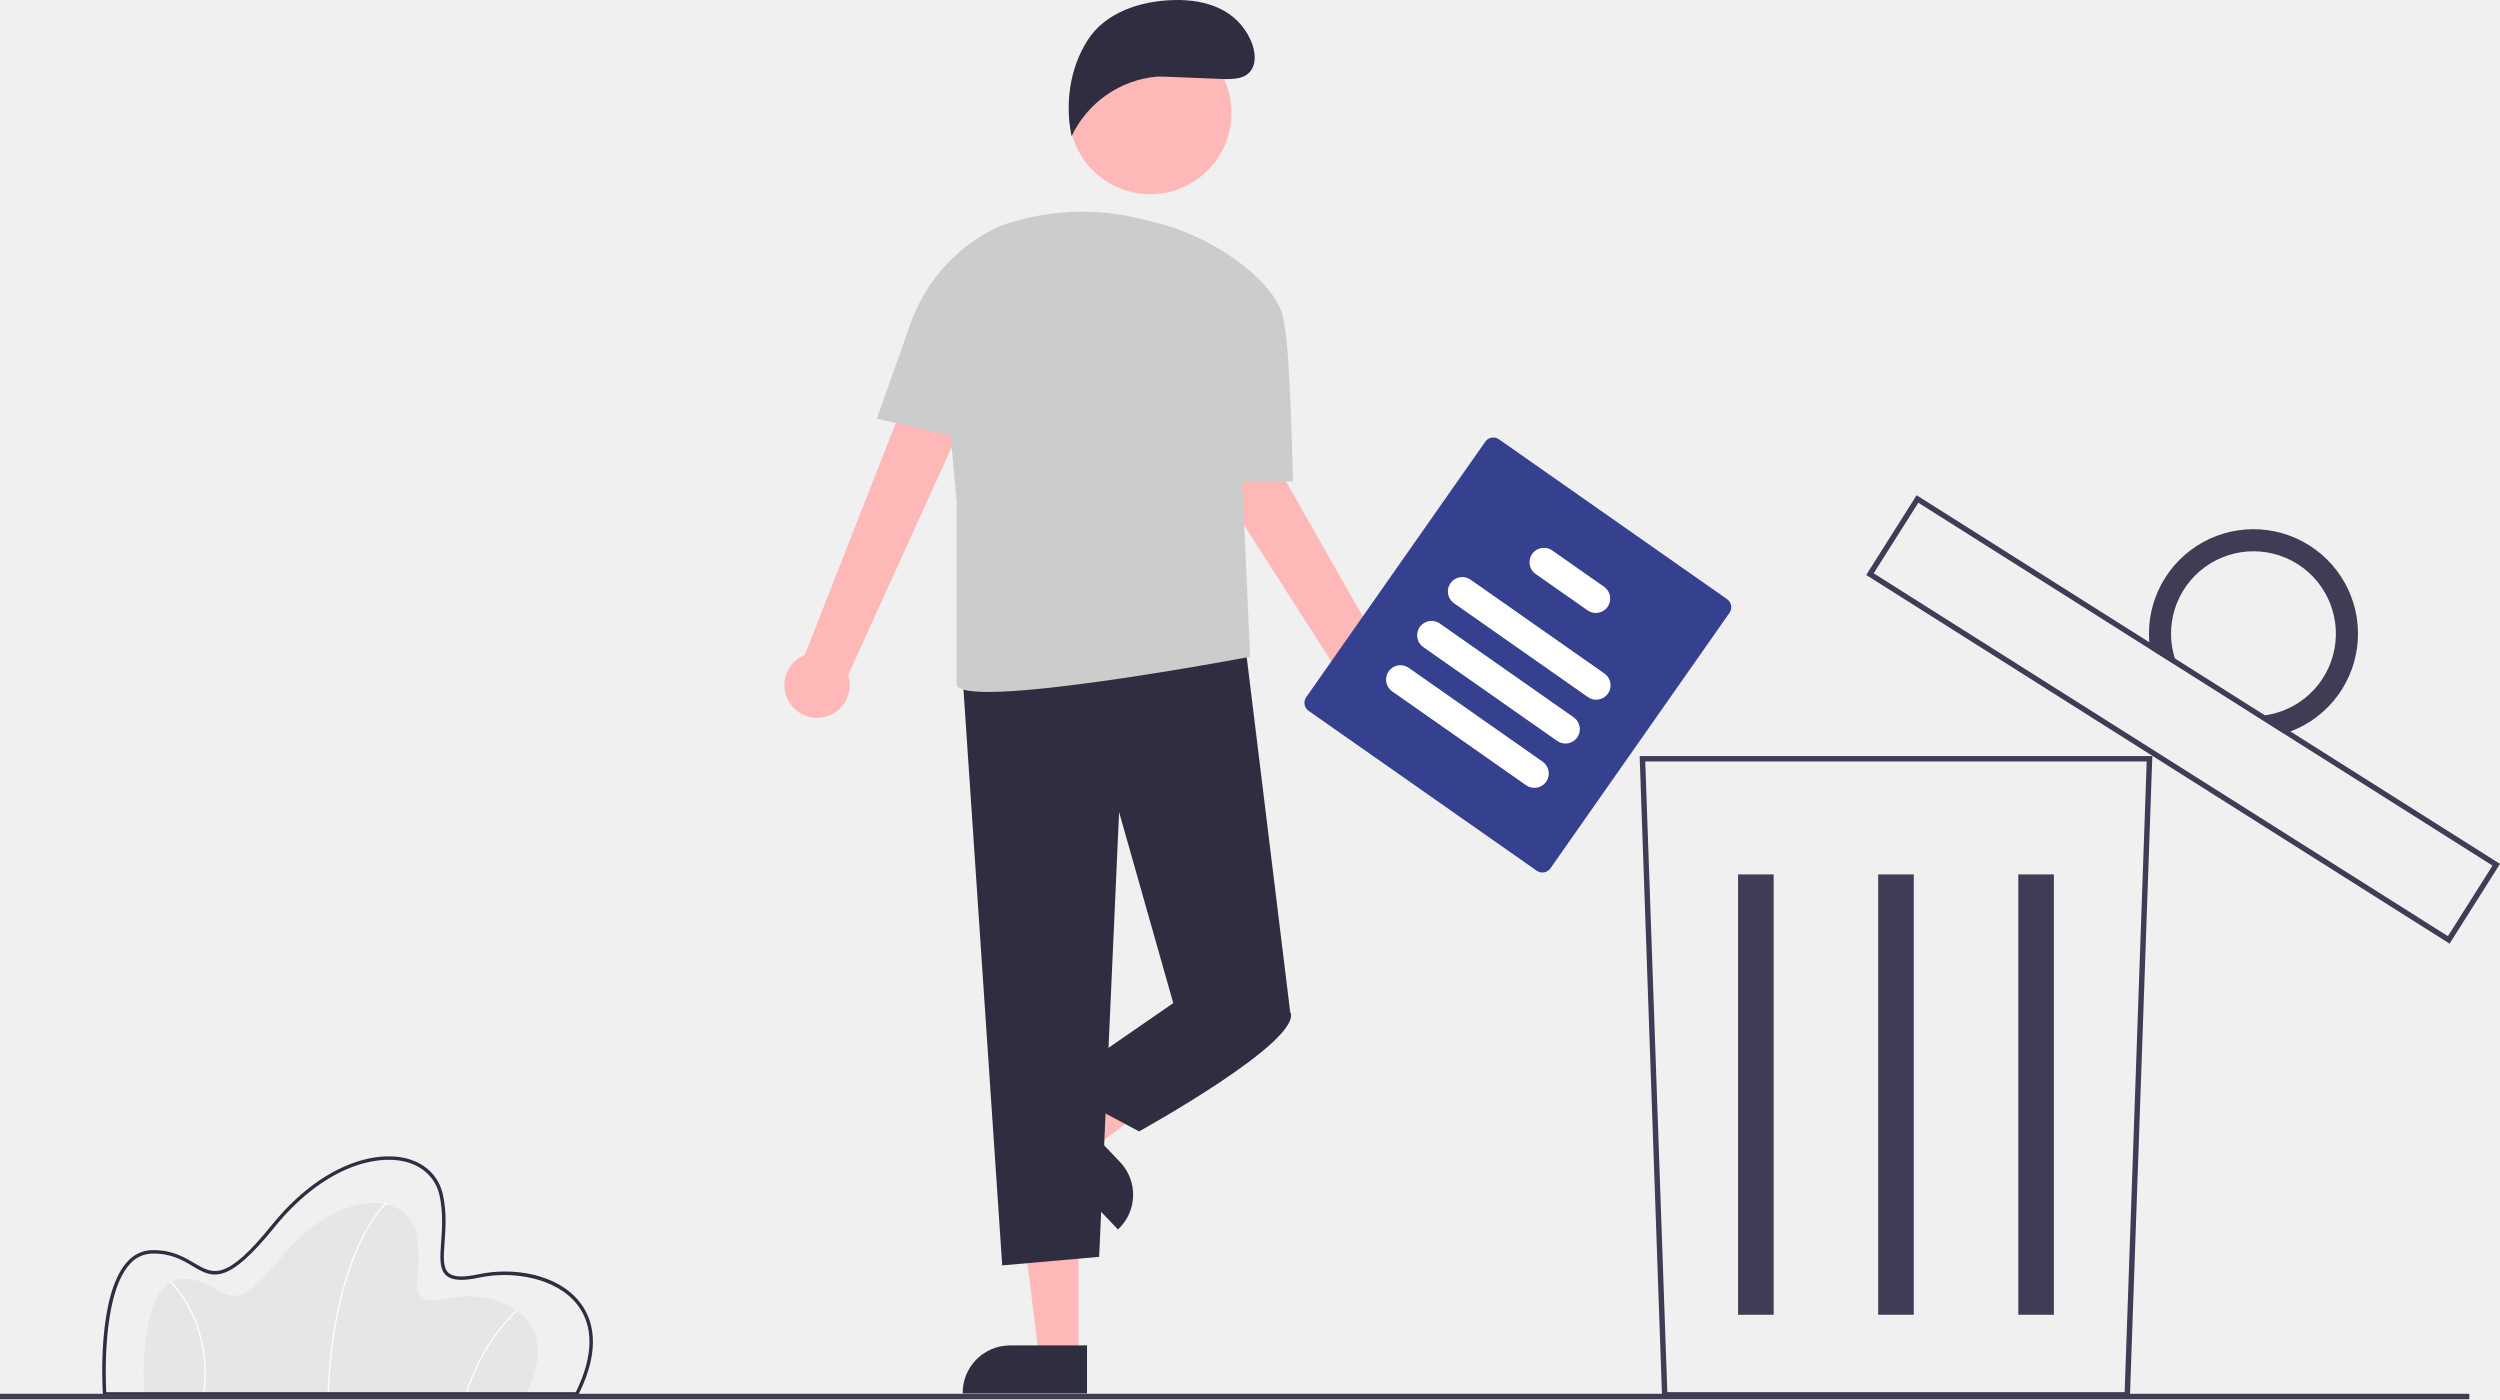
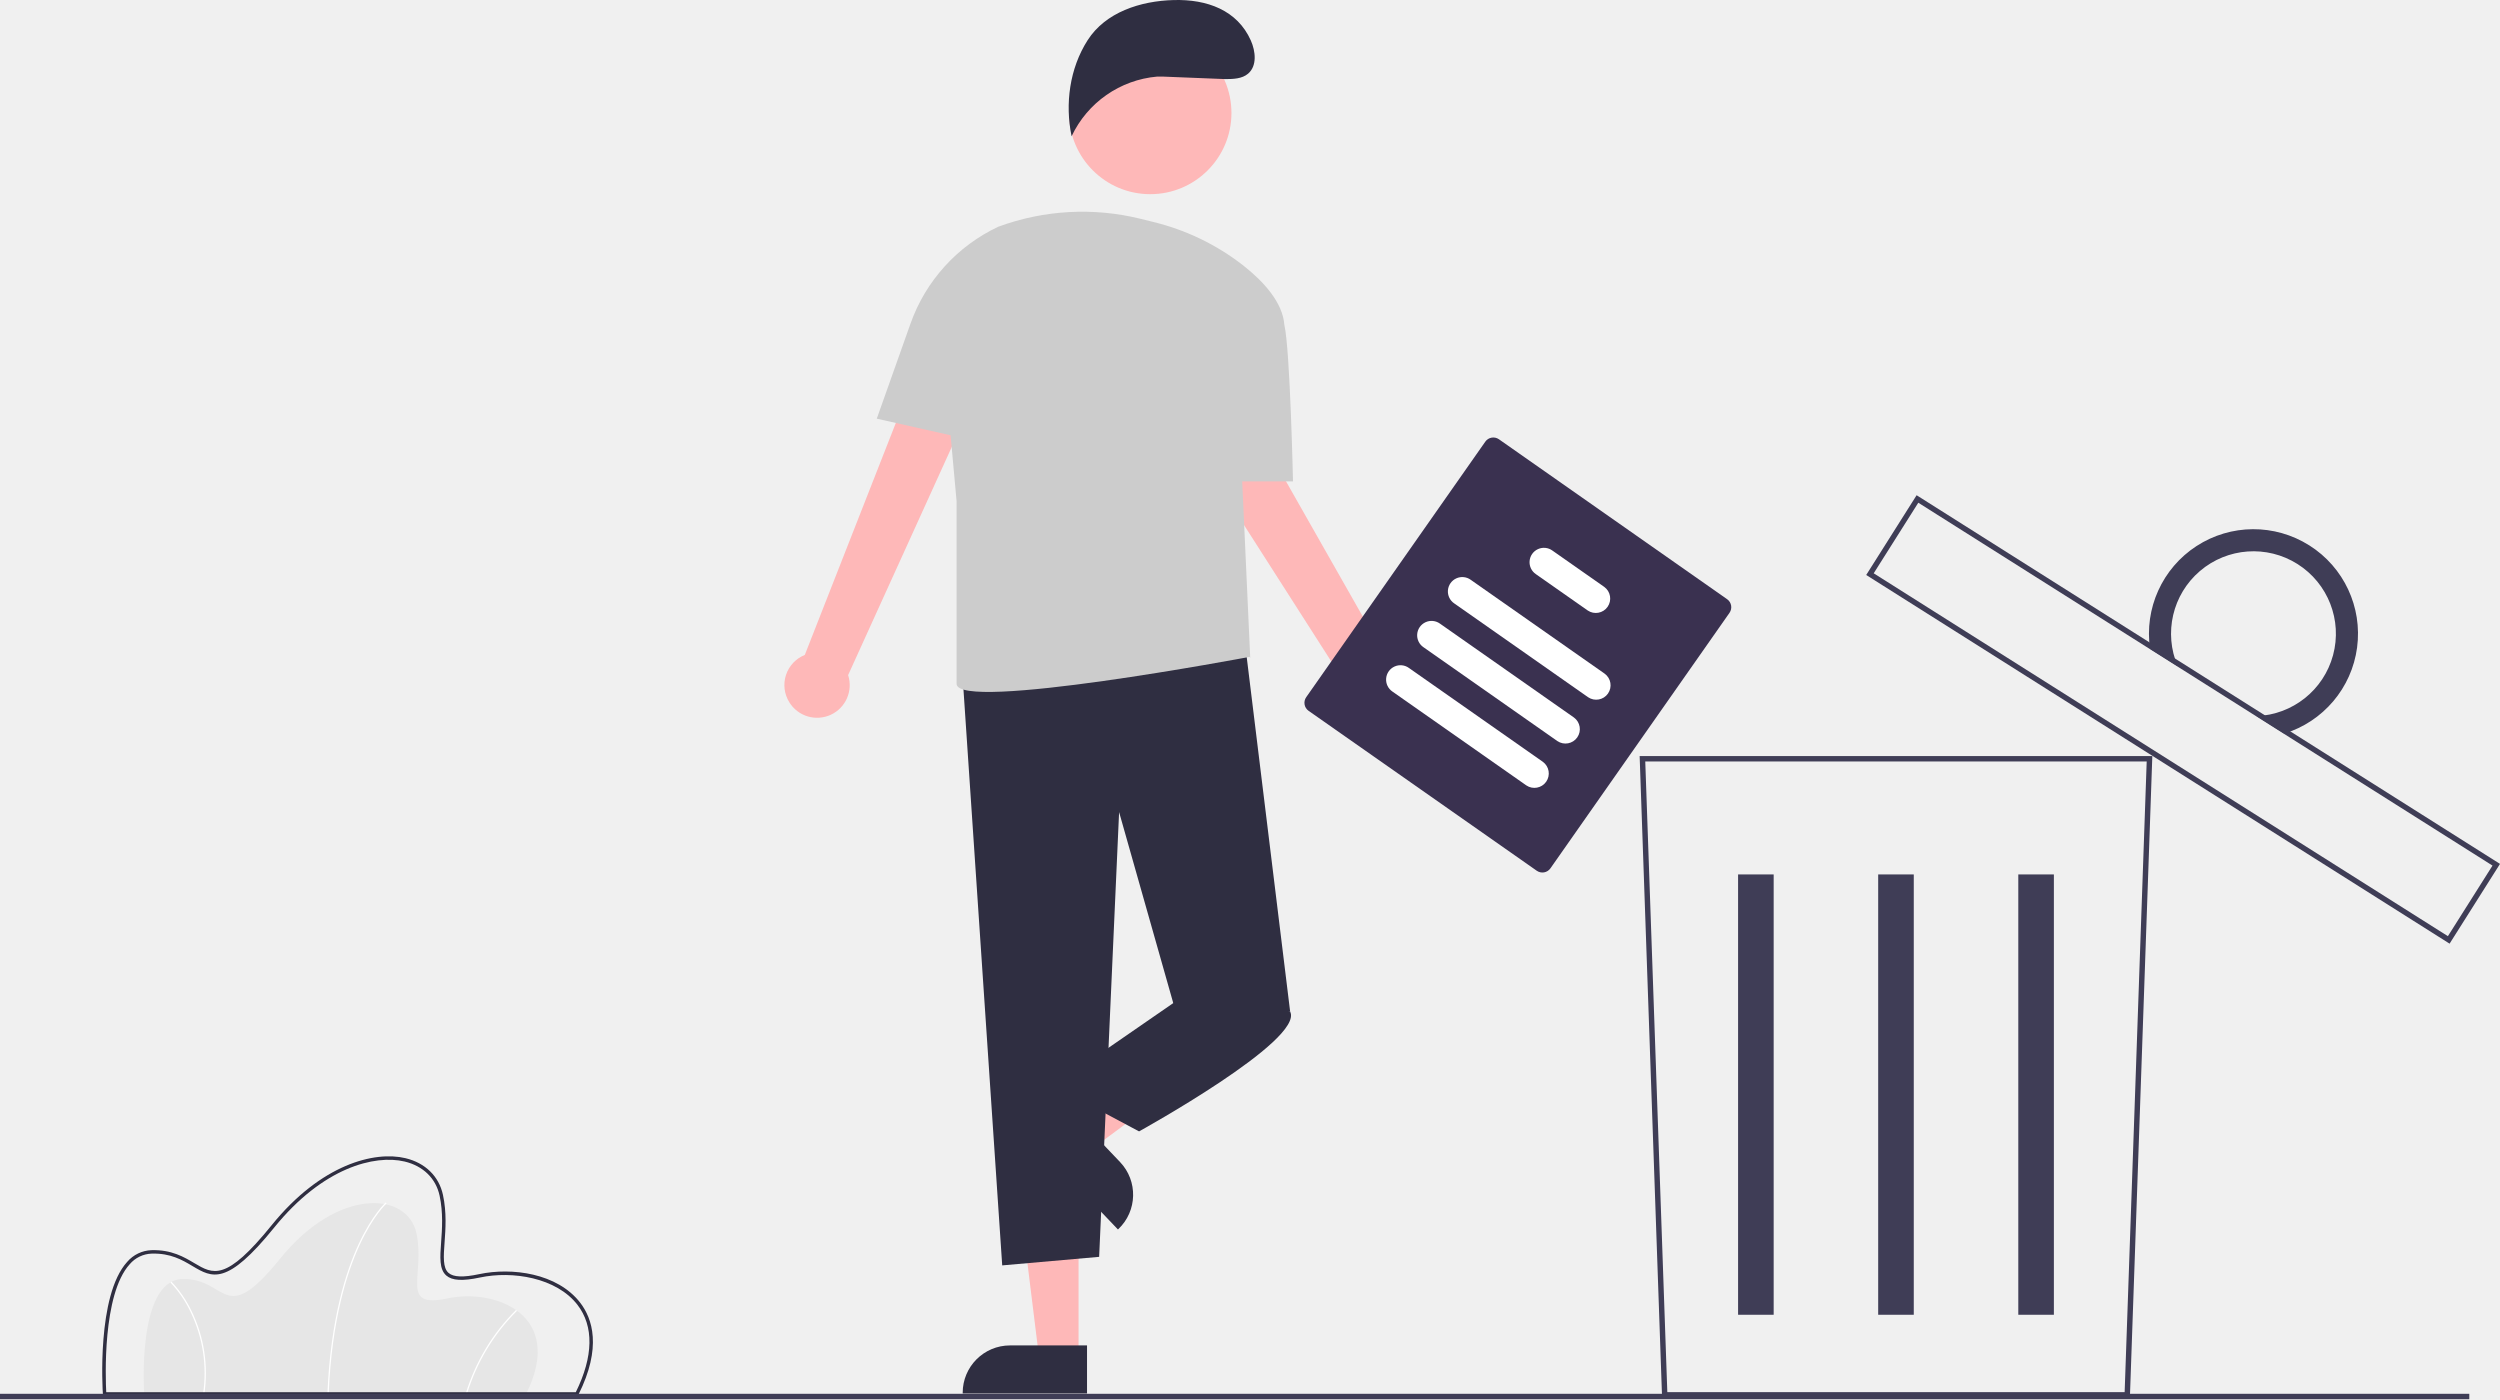
<svg xmlns="http://www.w3.org/2000/svg" data-name="Layer 1" width="920.304" height="515.087" viewBox="0 0 920.304 515.087">
-   <path id="a935b196-91fc-4d65-bd04-49275a33d175-2651" data-name="Path 1" d="M333.527,705.582h-140.6s-2.85-41.8,14.012-42.275,14.962,18.525,36.1-7.6,46.787-24.7,50.112-9.262-6.412,27.787,11.4,23.987S348.014,676.607,333.527,705.582Z" transform="translate(-139.8479 -192.4567)" fill="#e6e6e6" />
-   <path id="af9a6d89-7824-4af5-a475-6980c18ad0f3-2652" data-name="Path 2" d="M260.854,705.592l-.475-.019c1.107-27.52,6.87-45.2,11.511-55.19,5.038-10.844,9.893-15.234,9.942-15.277l.316.355c-.048.043-4.846,4.389-9.844,15.16C267.689,660.565,261.957,678.175,260.854,705.592Z" transform="translate(-139.8479 -192.4567)" fill="#fff" />
-   <path id="ae138407-70d7-43ff-b006-9d3240c337f6-2653" data-name="Path 3" d="M311.74,705.648l-.456-.133a73.682,73.682,0,0,1,18.551-30.863l.319.352A73.183,73.183,0,0,0,311.74,705.648Z" transform="translate(-139.8479 -192.4567)" fill="#fff" />
-   <path id="a7d931fe-d47e-4aa5-ae01-a0d26a3448cc-2654" data-name="Path 4" d="M215.073,705.615l-.471-.065a51.732,51.732,0,0,0-4.653-30.238,41.633,41.633,0,0,0-7.34-10.716l.329-.343a42.155,42.155,0,0,1,7.441,10.848A52.206,52.206,0,0,1,215.073,705.615Z" transform="translate(-139.8479 -192.4567)" fill="#fff" />
-   <path id="b274f1e0-b558-44b1-a0b2-dcd77bbddb14-2655" data-name="Path 5" d="M352.608,706.217h-174.845l-.04-.592c-.1-1.473-2.331-36.228,8.93-48.629a12.334,12.334,0,0,1,9.013-4.325c7.34-.209,11.953,2.541,15.674,4.747,7.013,4.16,11.645,6.909,28.49-13.91,18.247-22.553,37.936-27.406,49.254-24.708,7.313,1.744,12.353,6.671,13.828,13.52,1.4,6.485.952,12.578.594,17.475-.383,5.239-.685,9.376,1.467,11.252,1.8,1.565,5.381,1.707,11.281.448,12-2.56,28.748-.37,37.153,10.491,4.522,5.843,8.085,16.463-.623,33.88Zm-173.652-1.271h172.865c6.489-13.165,6.692-24.287.581-32.182-7.711-9.963-23.888-12.585-35.883-10.026-6.411,1.368-10.23,1.142-12.381-.732-2.631-2.292-2.308-6.71-1.9-12.3.352-4.815.789-10.808-.569-17.115-1.368-6.351-6.063-10.926-12.881-12.551-10.957-2.614-30.1,2.177-47.971,24.27-17.534,21.672-22.817,18.54-30.126,14.2-3.767-2.234-8.043-4.767-14.99-4.57a11.109,11.109,0,0,0-8.108,3.909c-10.118,11.146-8.884,42.398-8.636,47.097Z" transform="translate(-139.8479 -192.4567)" fill="#2f2e41" />
-   <path id="bca7d782-7e31-494e-97b0-f49b8df7894d-2656" data-name="Path 8" d="M923.908,706.923h-172.216l-.033-.965-8.223-235.18h188.727Zm-170.284-2h168.352l8.117-232.145h-184.587Z" transform="translate(-139.8479 -192.4567)" fill="#3f3d56" />
+   <path id="a935b196-91fc-4d65-bd04-49275a33d175-1719" data-name="Path 1" d="M333.527,705.582h-140.6s-2.85-41.8,14.012-42.275,14.962,18.525,36.1-7.6,46.787-24.7,50.112-9.262-6.412,27.787,11.4,23.987S348.014,676.607,333.527,705.582Z" transform="translate(-139.8479 -192.4567)" fill="#e6e6e6" />
+   <path id="af9a6d89-7824-4af5-a475-6980c18ad0f3-1720" data-name="Path 2" d="M260.854,705.592l-.475-.019c1.107-27.52,6.87-45.2,11.511-55.19,5.038-10.844,9.893-15.234,9.942-15.277l.316.355c-.048.043-4.846,4.389-9.844,15.16C267.689,660.565,261.957,678.175,260.854,705.592Z" transform="translate(-139.8479 -192.4567)" fill="#fff" />
+   <path id="ae138407-70d7-43ff-b006-9d3240c337f6-1721" data-name="Path 3" d="M311.74,705.648l-.456-.133a73.682,73.682,0,0,1,18.551-30.863l.319.352A73.183,73.183,0,0,0,311.74,705.648Z" transform="translate(-139.8479 -192.4567)" fill="#fff" />
+   <path id="a7d931fe-d47e-4aa5-ae01-a0d26a3448cc-1722" data-name="Path 4" d="M215.073,705.615l-.471-.065a51.732,51.732,0,0,0-4.653-30.238,41.633,41.633,0,0,0-7.34-10.716l.329-.343a42.155,42.155,0,0,1,7.441,10.848A52.206,52.206,0,0,1,215.073,705.615Z" transform="translate(-139.8479 -192.4567)" fill="#fff" />
+   <path id="b274f1e0-b558-44b1-a0b2-dcd77bbddb14-1723" data-name="Path 5" d="M352.608,706.217h-174.845l-.04-.592c-.1-1.473-2.331-36.228,8.93-48.629a12.334,12.334,0,0,1,9.013-4.325c7.34-.209,11.953,2.541,15.674,4.747,7.013,4.16,11.645,6.909,28.49-13.91,18.247-22.553,37.936-27.406,49.254-24.708,7.313,1.744,12.353,6.671,13.828,13.52,1.4,6.485.952,12.578.594,17.475-.383,5.239-.685,9.376,1.467,11.252,1.8,1.565,5.381,1.707,11.281.448,12-2.56,28.748-.37,37.153,10.491,4.522,5.843,8.085,16.463-.623,33.88Zm-173.652-1.271h172.865c6.489-13.165,6.692-24.287.581-32.182-7.711-9.963-23.888-12.585-35.883-10.026-6.411,1.368-10.23,1.142-12.381-.732-2.631-2.292-2.308-6.71-1.9-12.3.352-4.815.789-10.808-.569-17.115-1.368-6.351-6.063-10.926-12.881-12.551-10.957-2.614-30.1,2.177-47.971,24.27-17.534,21.672-22.817,18.54-30.126,14.2-3.767-2.234-8.043-4.767-14.99-4.57a11.109,11.109,0,0,0-8.108,3.909c-10.118,11.146-8.884,42.398-8.636,47.097Z" transform="translate(-139.8479 -192.4567)" fill="#2f2e41" />
+   <path id="bca7d782-7e31-494e-97b0-f49b8df7894d-1724" data-name="Path 8" d="M923.908,706.923h-172.216l-.033-.965-8.223-235.18h188.727Zm-170.284-2h168.352l8.117-232.145h-184.587Z" transform="translate(-139.8479 -192.4567)" fill="#3f3d56" />
  <g id="e7d5632f-8461-4dcf-9cd9-df8e3f64d5e2" data-name="Group 1">
    <rect id="ad932c98-7027-4b28-8e73-a76d8a4136e0" data-name="Rectangle 17" x="639.826" y="321.897" width="13.099" height="162.097" fill="#3f3d56" />
    <rect id="ae1e5d8b-7977-4a56-a24c-fbb057f76b38" data-name="Rectangle 18" x="691.402" y="321.897" width="13.099" height="162.097" fill="#3f3d56" />
    <rect id="bffa0855-fc38-45cc-9e39-6daa1d3e4103" data-name="Rectangle 19" x="742.978" y="321.897" width="13.099" height="162.097" fill="#3f3d56" />
  </g>
  <path d="M1041.597,539.839l-.846-.534L826.838,404.122l18.556-29.362.846.534,213.913,135.183Zm-212-136.339,211.377,133.58,16.418-25.979-211.376-133.581Z" transform="translate(-139.8479 -192.4567)" fill="#3f3d56" />
-   <path id="b31113e7-cae2-4653-b248-af5e4acb0a6c-2657" data-name="Path 10" d="M989.95,393.226a38.459,38.459,0,0,0-58.62,38.07l10.2,6.446a30.344,30.344,0,1,1,28.98,18.321l10.2,6.446a38.459,38.459,0,0,0,9.249-69.283Z" transform="translate(-139.8479 -192.4567)" fill="#3f3d56" />
+   <path id="b31113e7-cae2-4653-b248-af5e4acb0a6c-1725" data-name="Path 10" d="M989.95,393.226a38.459,38.459,0,0,0-58.62,38.07l10.2,6.446a30.344,30.344,0,1,1,28.98,18.321l10.2,6.446a38.459,38.459,0,0,0,9.249-69.283Z" transform="translate(-139.8479 -192.4567)" fill="#3f3d56" />
  <rect id="bbfb7505-c422-4cd7-b125-b9dee40ff3b1" data-name="Rectangle 21" y="513.087" width="909" height="2" fill="#3f3d56" />
  <g id="b91459ce-423d-4e92-a857-d0ba85dc07c7" data-name="Group 6">
-     <path id="bc369f15-2cd9-428d-9eec-3a8fd8cc1bba-2658" data-name="Path 111" d="M536.885,691.896h-14.564l-6.932-56.174h21.5Z" transform="translate(-139.8479 -192.4567)" fill="#feb8b8" />
-     <path id="fafca8b8-1a63-4513-a3fa-e64917847011-2659" data-name="Path 112" d="M494.234,705.418h45.771v-17.684h-28.332a17.439,17.439,0,0,0-17.439,17.439h0Z" transform="translate(-139.8479 -192.4567)" fill="#2f2e41" />
-     <path id="a38ea43e-f1b1-406e-84c8-61e7480f01b4-2660" data-name="Path 113" d="M531.766,604.851l10.046,10.545,45.452-33.727-14.826-15.563Z" transform="translate(-139.8479 -192.4567)" fill="#feb8b8" />
-     <path id="b5ba90e2-8a51-4a77-95c4-5b486c8770ec-2661" data-name="Path 114" d="M552.161,620.227l-19.549-20.512-12.803,12.202,31.582,33.138.177-.169a17.441,17.441,0,0,0,.593-24.659Z" transform="translate(-139.8479 -192.4567)" fill="#2f2e41" />
-     <path id="b1536285-e66e-494f-8c4f-a2304265e4c3-2662" data-name="Path 115" d="M430.396,450.953a11.946,11.946,0,0,1,5.715-17.4l57.179-145.727,22.288,13.345-63.518,139.8a12.01,12.01,0,0,1-21.664,9.982Z" transform="translate(-139.8479 -192.4567)" fill="#feb8b8" />
-     <path id="acd6249e-4699-4411-813c-091b3a750afe-2663" data-name="Path 116" d="M647.428,461.398a11.945,11.945,0,0,1-10.727-14.85l-84.354-131.869,23.891-10.2,75.836,133.523a12.01,12.01,0,0,1-4.646,23.4Z" transform="translate(-139.8479 -192.4567)" fill="#feb8b8" />
-     <path id="ece4d731-f277-435f-bbc1-e3b70679d22f-2664" data-name="Path 117" d="M493.853,436.361l14.931,221.913,35.682-3.148,7.346-163.722,19.94,70.314,43.028,3.148-17.031-139Z" transform="translate(-139.8479 -192.4567)" fill="#2f2e41" />
-     <path id="b91f5bf0-a8c5-41a2-a26e-8e2fd84207c6-2665" data-name="Path 118" d="M578.049,551.224l-6.3,10.495-44.073,30.434,31.484,16.792s60.869-33.583,55.622-44.078Z" transform="translate(-139.8479 -192.4567)" fill="#2f2e41" />
-     <path id="b0b7866d-f3ba-460a-97cc-8103175b89de-2666" data-name="Path 119" d="M462.607,346.577l12.421-35a62.494,62.494,0,0,1,32.332-35.668h0a89.427,89.427,0,0,1,52.484-2.873l4.52,1.122a87.364,87.364,0,0,1,33.128,16c7.654,6.034,14.54,13.674,15.153,21.892a.244.244,0,0,0,.015.051c2.12,9.292,3.169,57.567,3.169,57.567h-18.7l2.958,65.067-.239-.471s-107.856,20.411-107.856,9.916v-67.168l-2.211-24.32Z" transform="translate(-139.8479 -192.4567)" fill="#ccc" />
+     <path id="bc369f15-2cd9-428d-9eec-3a8fd8cc1bba-1726" data-name="Path 111" d="M536.885,691.896h-14.564l-6.932-56.174h21.5Z" transform="translate(-139.8479 -192.4567)" fill="#feb8b8" />
+     <path id="fafca8b8-1a63-4513-a3fa-e64917847011-1727" data-name="Path 112" d="M494.234,705.418h45.771v-17.684h-28.332a17.439,17.439,0,0,0-17.439,17.439h0Z" transform="translate(-139.8479 -192.4567)" fill="#2f2e41" />
+     <path id="a38ea43e-f1b1-406e-84c8-61e7480f01b4-1728" data-name="Path 113" d="M531.766,604.851l10.046,10.545,45.452-33.727-14.826-15.563Z" transform="translate(-139.8479 -192.4567)" fill="#feb8b8" />
+     <path id="b5ba90e2-8a51-4a77-95c4-5b486c8770ec-1729" data-name="Path 114" d="M552.161,620.227l-19.549-20.512-12.803,12.202,31.582,33.138.177-.169a17.441,17.441,0,0,0,.593-24.659Z" transform="translate(-139.8479 -192.4567)" fill="#2f2e41" />
+     <path id="b1536285-e66e-494f-8c4f-a2304265e4c3-1730" data-name="Path 115" d="M430.396,450.953a11.946,11.946,0,0,1,5.715-17.4l57.179-145.727,22.288,13.345-63.518,139.8a12.01,12.01,0,0,1-21.664,9.982Z" transform="translate(-139.8479 -192.4567)" fill="#feb8b8" />
+     <path id="acd6249e-4699-4411-813c-091b3a750afe-1731" data-name="Path 116" d="M647.428,461.398a11.945,11.945,0,0,1-10.727-14.85l-84.354-131.869,23.891-10.2,75.836,133.523a12.01,12.01,0,0,1-4.646,23.4Z" transform="translate(-139.8479 -192.4567)" fill="#feb8b8" />
+     <path id="ece4d731-f277-435f-bbc1-e3b70679d22f-1732" data-name="Path 117" d="M493.853,436.361l14.931,221.913,35.682-3.148,7.346-163.722,19.94,70.314,43.028,3.148-17.031-139Z" transform="translate(-139.8479 -192.4567)" fill="#2f2e41" />
+     <path id="b91f5bf0-a8c5-41a2-a26e-8e2fd84207c6-1733" data-name="Path 118" d="M578.049,551.224l-6.3,10.495-44.073,30.434,31.484,16.792s60.869-33.583,55.622-44.078Z" transform="translate(-139.8479 -192.4567)" fill="#2f2e41" />
+     <path id="b0b7866d-f3ba-460a-97cc-8103175b89de-1734" data-name="Path 119" d="M462.607,346.577l12.421-35a62.494,62.494,0,0,1,32.332-35.668h0a89.427,89.427,0,0,1,52.484-2.873l4.52,1.122a87.364,87.364,0,0,1,33.128,16c7.654,6.034,14.54,13.674,15.153,21.892a.244.244,0,0,0,.015.051c2.12,9.292,3.169,57.567,3.169,57.567h-18.7l2.958,65.067-.239-.471s-107.856,20.411-107.856,9.916v-67.168l-2.211-24.32Z" transform="translate(-139.8479 -192.4567)" fill="#ccc" />
    <circle id="bd3b9138-8795-4826-98b2-48d72249760b" data-name="Ellipse 12" cx="423.432" cy="41.593" r="29.889" fill="#feb8b8" />
-     <path id="e83e2647-99b5-4c80-ac3e-9e5d1f9bc81d-2667" data-name="Path 120" d="M567.757,220.645l23.208.93c2.92-.009,6.108-.112,8.332-2,3.35-2.849,2.789-8.225.995-12.241-5-11.182-16.153-15.188-28.4-14.859s-25.08,4.48-31.675,14.8-8.377,23.352-5.893,35.344a38.534,38.534,0,0,1,31.508-21.97Z" transform="translate(-139.8479 -192.4567)" fill="#2f2e41" />
+     <path id="e83e2647-99b5-4c80-ac3e-9e5d1f9bc81d-1735" data-name="Path 120" d="M567.757,220.645l23.208.93c2.92-.009,6.108-.112,8.332-2,3.35-2.849,2.789-8.225.995-12.241-5-11.182-16.153-15.188-28.4-14.859s-25.08,4.48-31.675,14.8-8.377,23.352-5.893,35.344a38.534,38.534,0,0,1,31.508-21.97Z" transform="translate(-139.8479 -192.4567)" fill="#2f2e41" />
  </g>
  <g id="ff061cc6-72bd-494d-9c36-32e4a4020cd7" data-name="Group 4">
-     <path id="bc404282-8d4f-43f7-bc12-02f97785eba1-2668" data-name="Path 81" d="M705.571,513.001l-84.002-58.873a3.607,3.607,0,0,1-.882-5.015L686.619,355.041a3.607,3.607,0,0,1,5.015-.882l84.002,58.873a3.607,3.607,0,0,1,.882,5.015l-65.93,94.07A3.607,3.607,0,0,1,705.571,513.001Z" transform="translate(-139.8479 -192.4567)" fill="#35408e" />
-     <path id="ae4af9f3-88ec-4cab-9b9e-a4fc234f7062-2669" data-name="Path 82" d="M724.462,449.12l-49.291-34.546a5.301,5.301,0,1,1,6.084-8.681l49.291,34.546a5.301,5.301,0,0,1-6.084,8.681Z" transform="translate(-139.8479 -192.4567)" fill="#fff" />
-     <path id="fe48f3fd-992f-41c2-af3b-c30882e26a16-2670" data-name="Path 83" d="M713.15,465.261l-49.291-34.546a5.301,5.301,0,1,1,6.084-8.681l49.291,34.546a5.301,5.301,0,0,1-6.084,8.681Z" transform="translate(-139.8479 -192.4567)" fill="#fff" />
-     <path id="e216638f-22ba-49ea-a46c-300c78c4e875-2671" data-name="Path 84" d="M701.716,481.576,652.425,447.03a5.301,5.301,0,1,1,6.084-8.681l49.291,34.546a5.301,5.301,0,0,1-6.084,8.681Z" transform="translate(-139.8479 -192.4567)" fill="#fff" />
-     <path id="ee43e3d8-5f22-4b53-a964-043fec166479-2672" data-name="Path 85" d="M724.324,417.19l-19.092-13.381a5.301,5.301,0,1,1,6.084-8.681L730.408,408.509a5.301,5.301,0,0,1-6.084,8.681Z" transform="translate(-139.8479 -192.4567)" fill="#fff" />
+     <path id="bc404282-8d4f-43f7-bc12-02f97785eba1-1736" data-name="Path 81" d="M705.571,513.001l-84.002-58.873a3.607,3.607,0,0,1-.882-5.015L686.619,355.041a3.607,3.607,0,0,1,5.015-.882l84.002,58.873a3.607,3.607,0,0,1,.882,5.015l-65.93,94.07A3.607,3.607,0,0,1,705.571,513.001Z" transform="translate(-139.8479 -192.4567)" fill="#3a3150" />
+     <path id="ae4af9f3-88ec-4cab-9b9e-a4fc234f7062-1737" data-name="Path 82" d="M724.462,449.12l-49.291-34.546a5.301,5.301,0,1,1,6.084-8.681l49.291,34.546a5.301,5.301,0,0,1-6.084,8.681Z" transform="translate(-139.8479 -192.4567)" fill="#fff" />
+     <path id="fe48f3fd-992f-41c2-af3b-c30882e26a16-1738" data-name="Path 83" d="M713.15,465.261l-49.291-34.546a5.301,5.301,0,1,1,6.084-8.681l49.291,34.546a5.301,5.301,0,0,1-6.084,8.681Z" transform="translate(-139.8479 -192.4567)" fill="#fff" />
+     <path id="e216638f-22ba-49ea-a46c-300c78c4e875-1739" data-name="Path 84" d="M701.716,481.576,652.425,447.03a5.301,5.301,0,1,1,6.084-8.681l49.291,34.546a5.301,5.301,0,0,1-6.084,8.681Z" transform="translate(-139.8479 -192.4567)" fill="#fff" />
+     <path id="ee43e3d8-5f22-4b53-a964-043fec166479-1740" data-name="Path 85" d="M724.324,417.19l-19.092-13.381a5.301,5.301,0,1,1,6.084-8.681L730.408,408.509a5.301,5.301,0,0,1-6.084,8.681Z" transform="translate(-139.8479 -192.4567)" fill="#fff" />
  </g>
</svg>
